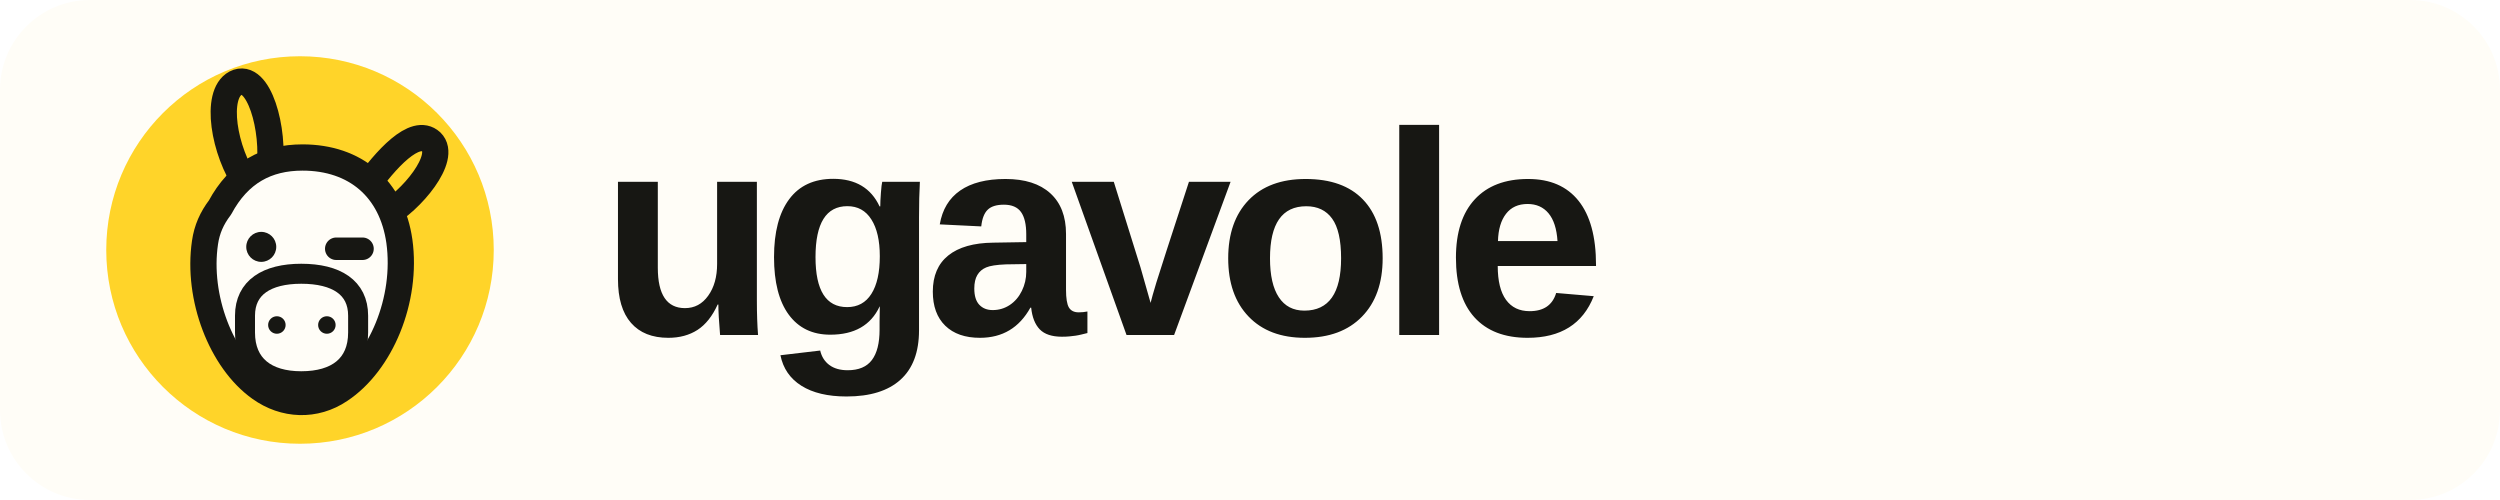
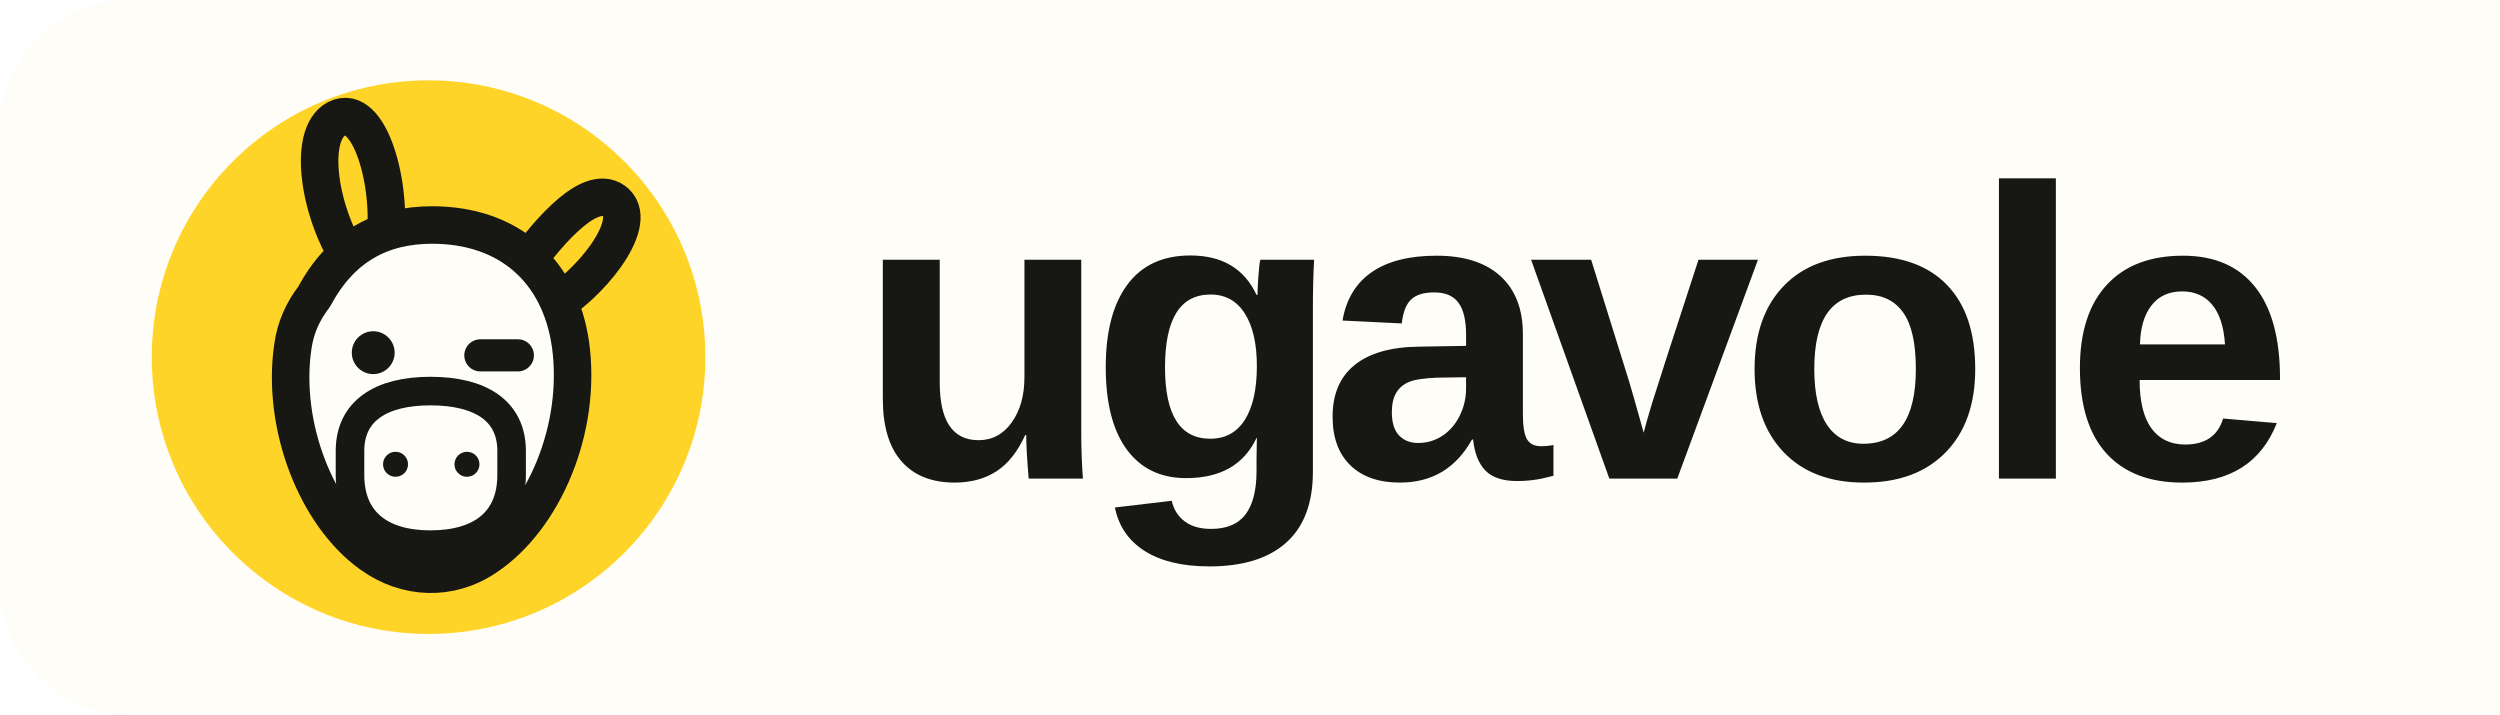
- <svg xmlns="http://www.w3.org/2000/svg" width="500" height="100" viewBox="0 0 500 100" role="img" aria-labelledby="title desc">
+ <svg xmlns="http://www.w3.org/2000/svg" width="350" height="100" viewBox="0 0 350 100" role="img" aria-labelledby="title desc">
  <rect width="500" height="100" rx="18" fill="#fffdf7" />
  <g transform="translate(20 10) scale(1.25)">
    <circle cx="32" cy="32" r="31" fill="#ffd429" />
    <path d="M23.5 21.5C19.8 16.2 18.3 7.1 21.7 5.3C25.4 3.4 28 12.8 27.1 19.2M42.3 22.3C45.7 17.5 50.4 12.3 53 14.7C55.6 17.2 49.8 24.2 45.5 26.5" fill="none" stroke="#171713" stroke-width="4.2" stroke-linecap="round" stroke-linejoin="round" />
    <path d="M19.2 25.2C22.2 19.6 26.7 17.2 32.4 17.2C40.9 17.2 46.7 22.2 47.9 30.6C49.2 40 44.9 50.1 38.4 54.4C34.4 57.1 29.5 56.9 25.6 54.1C19.4 49.7 15.5 39.6 16.8 30.8C17.1 28.7 17.9 26.9 19.2 25.2Z" fill="#fffdf7" stroke="#171713" stroke-width="4.2" stroke-linecap="round" stroke-linejoin="round" />
    <circle cx="25.8" cy="31.5" r="2.4" fill="#171713" />
    <path d="M37.8 31.8H42" stroke="#171713" stroke-width="3.6" stroke-linecap="round" />
    <path d="M23.2 42.5C23.2 38 26.7 35.8 32.2 35.8C37.8 35.8 41.3 38 41.3 42.5V45.2C41.3 50.4 37.8 53 32.2 53C26.7 53 23.2 50.4 23.2 45.2V42.5Z" fill="none" stroke="#171713" stroke-width="3.2" />
    <circle cx="28.3" cy="44" r="1.4" fill="#171713" />
    <circle cx="36.3" cy="44" r="1.4" fill="#171713" />
  </g>
  <text x="120" y="67" fill="#171713" font-family="Arial, Helvetica, sans-serif" font-size="58" font-weight="800" letter-spacing="-3">ugavole</text>
</svg>
